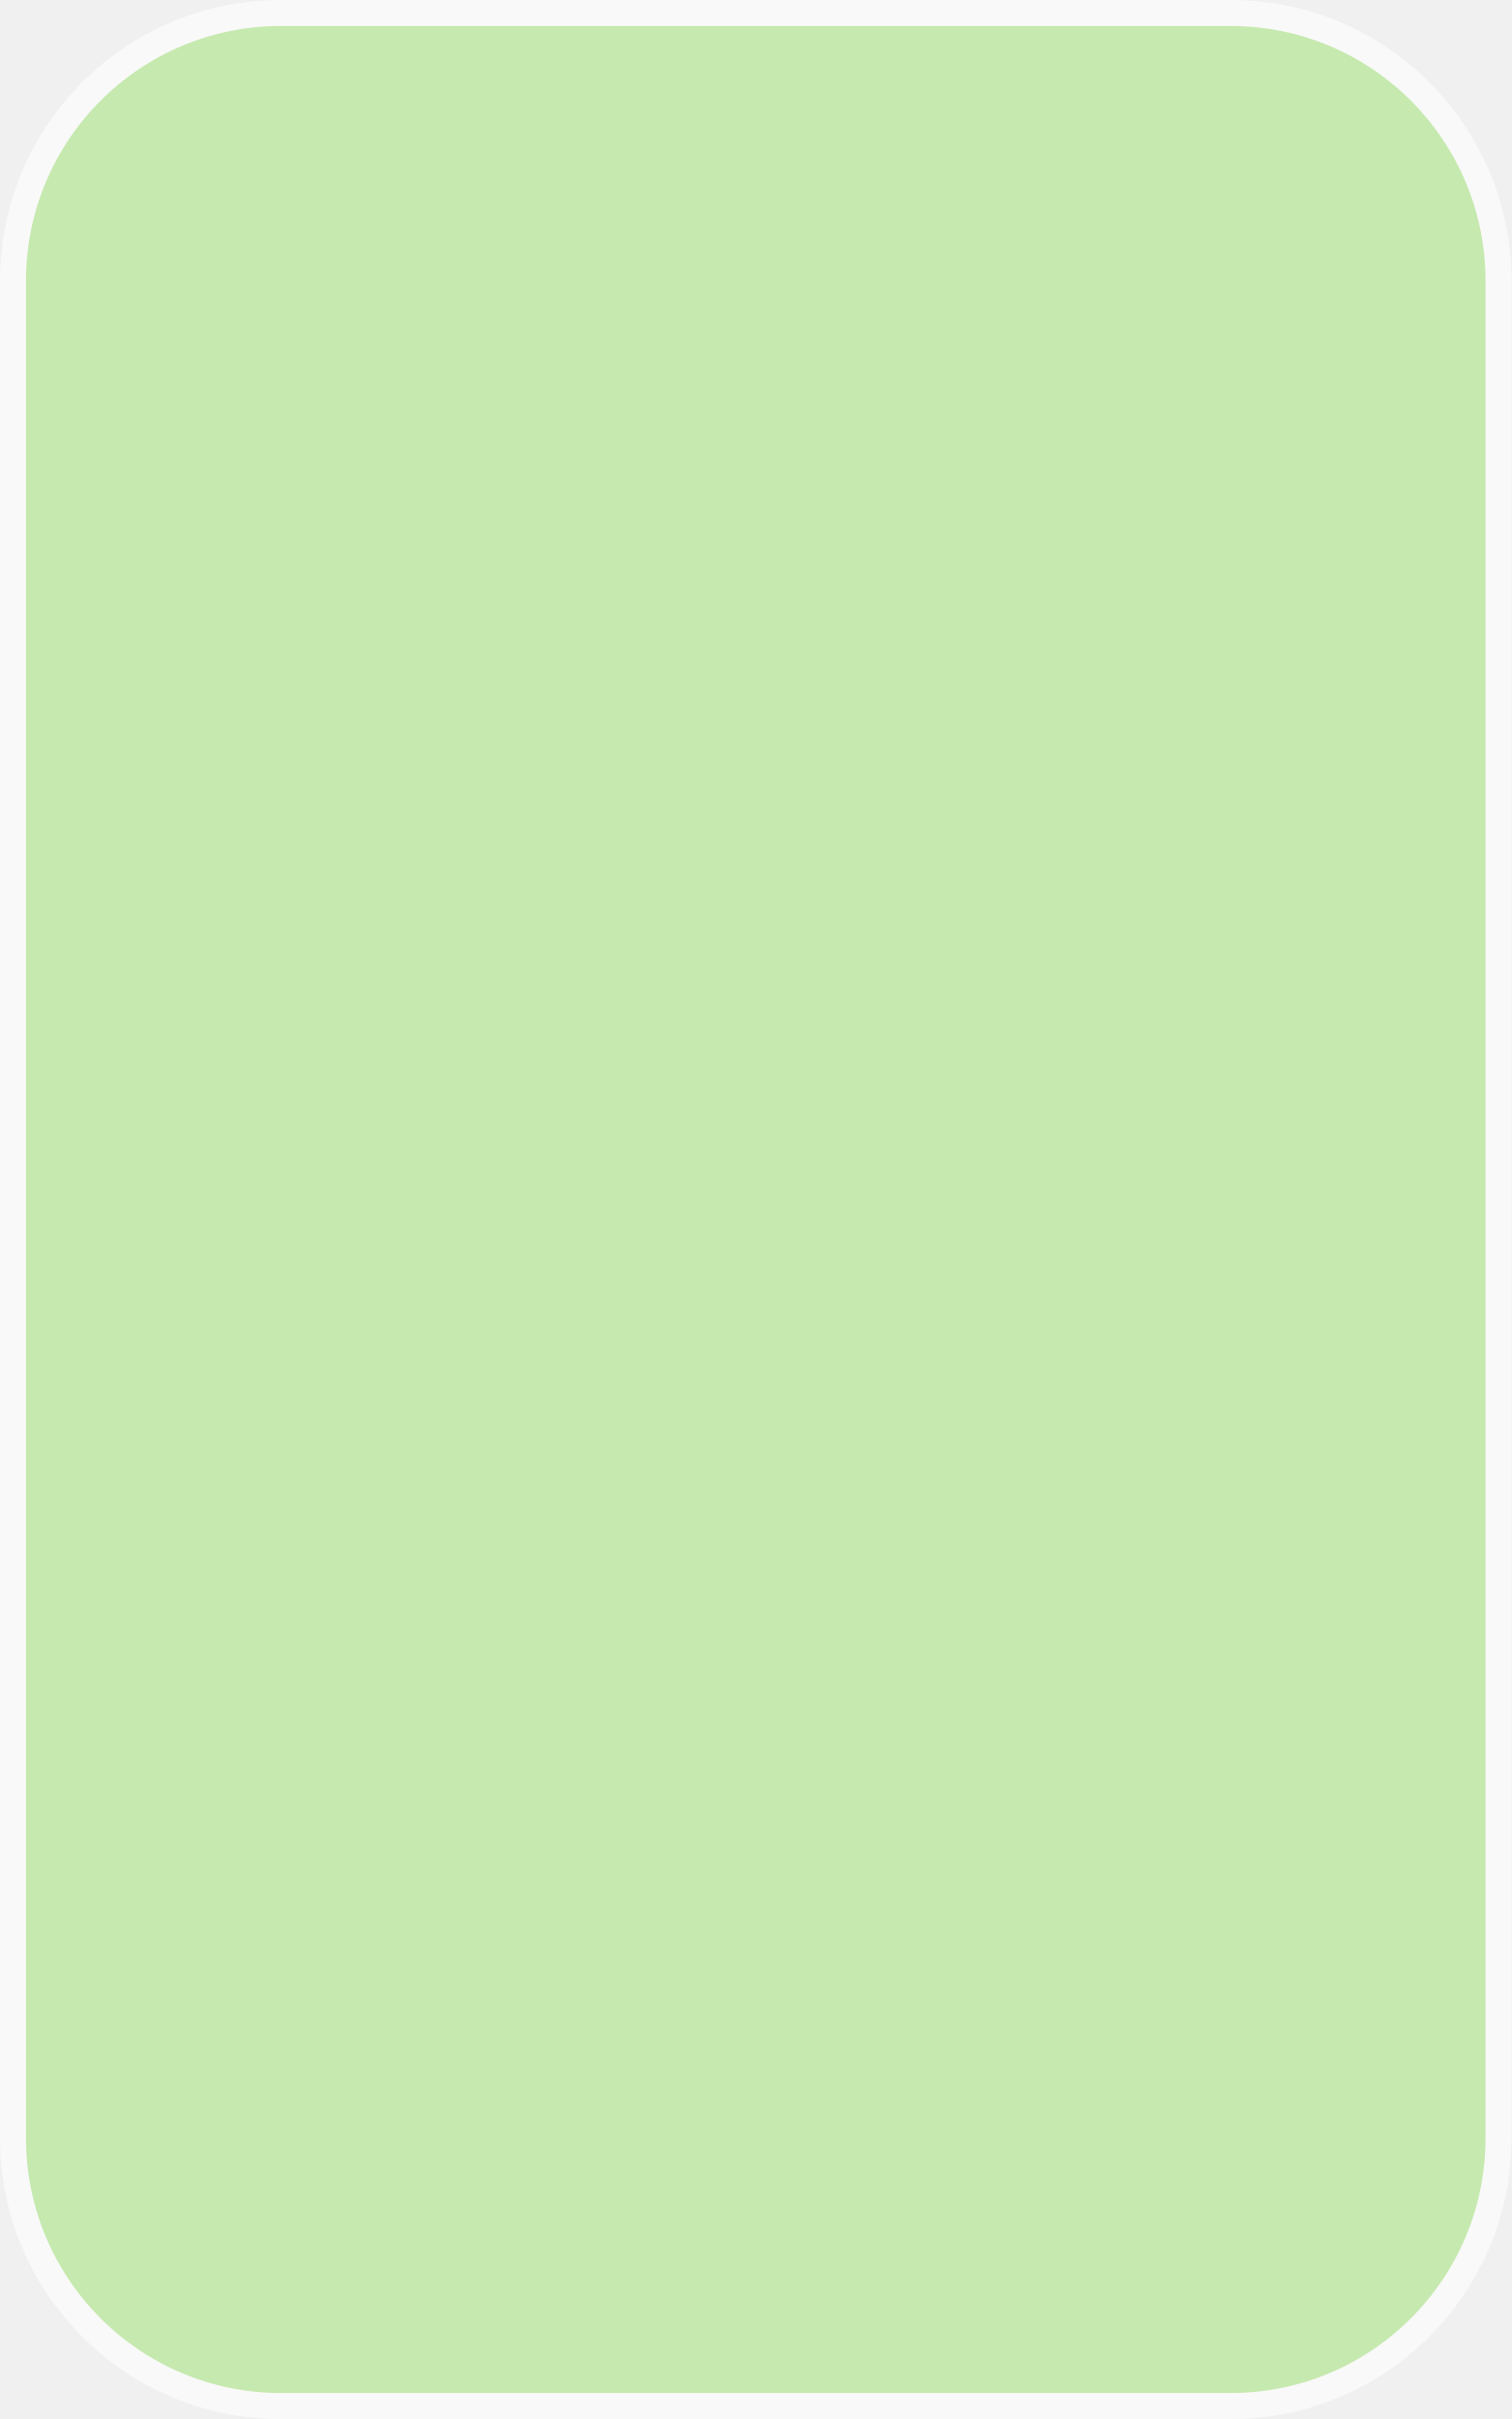
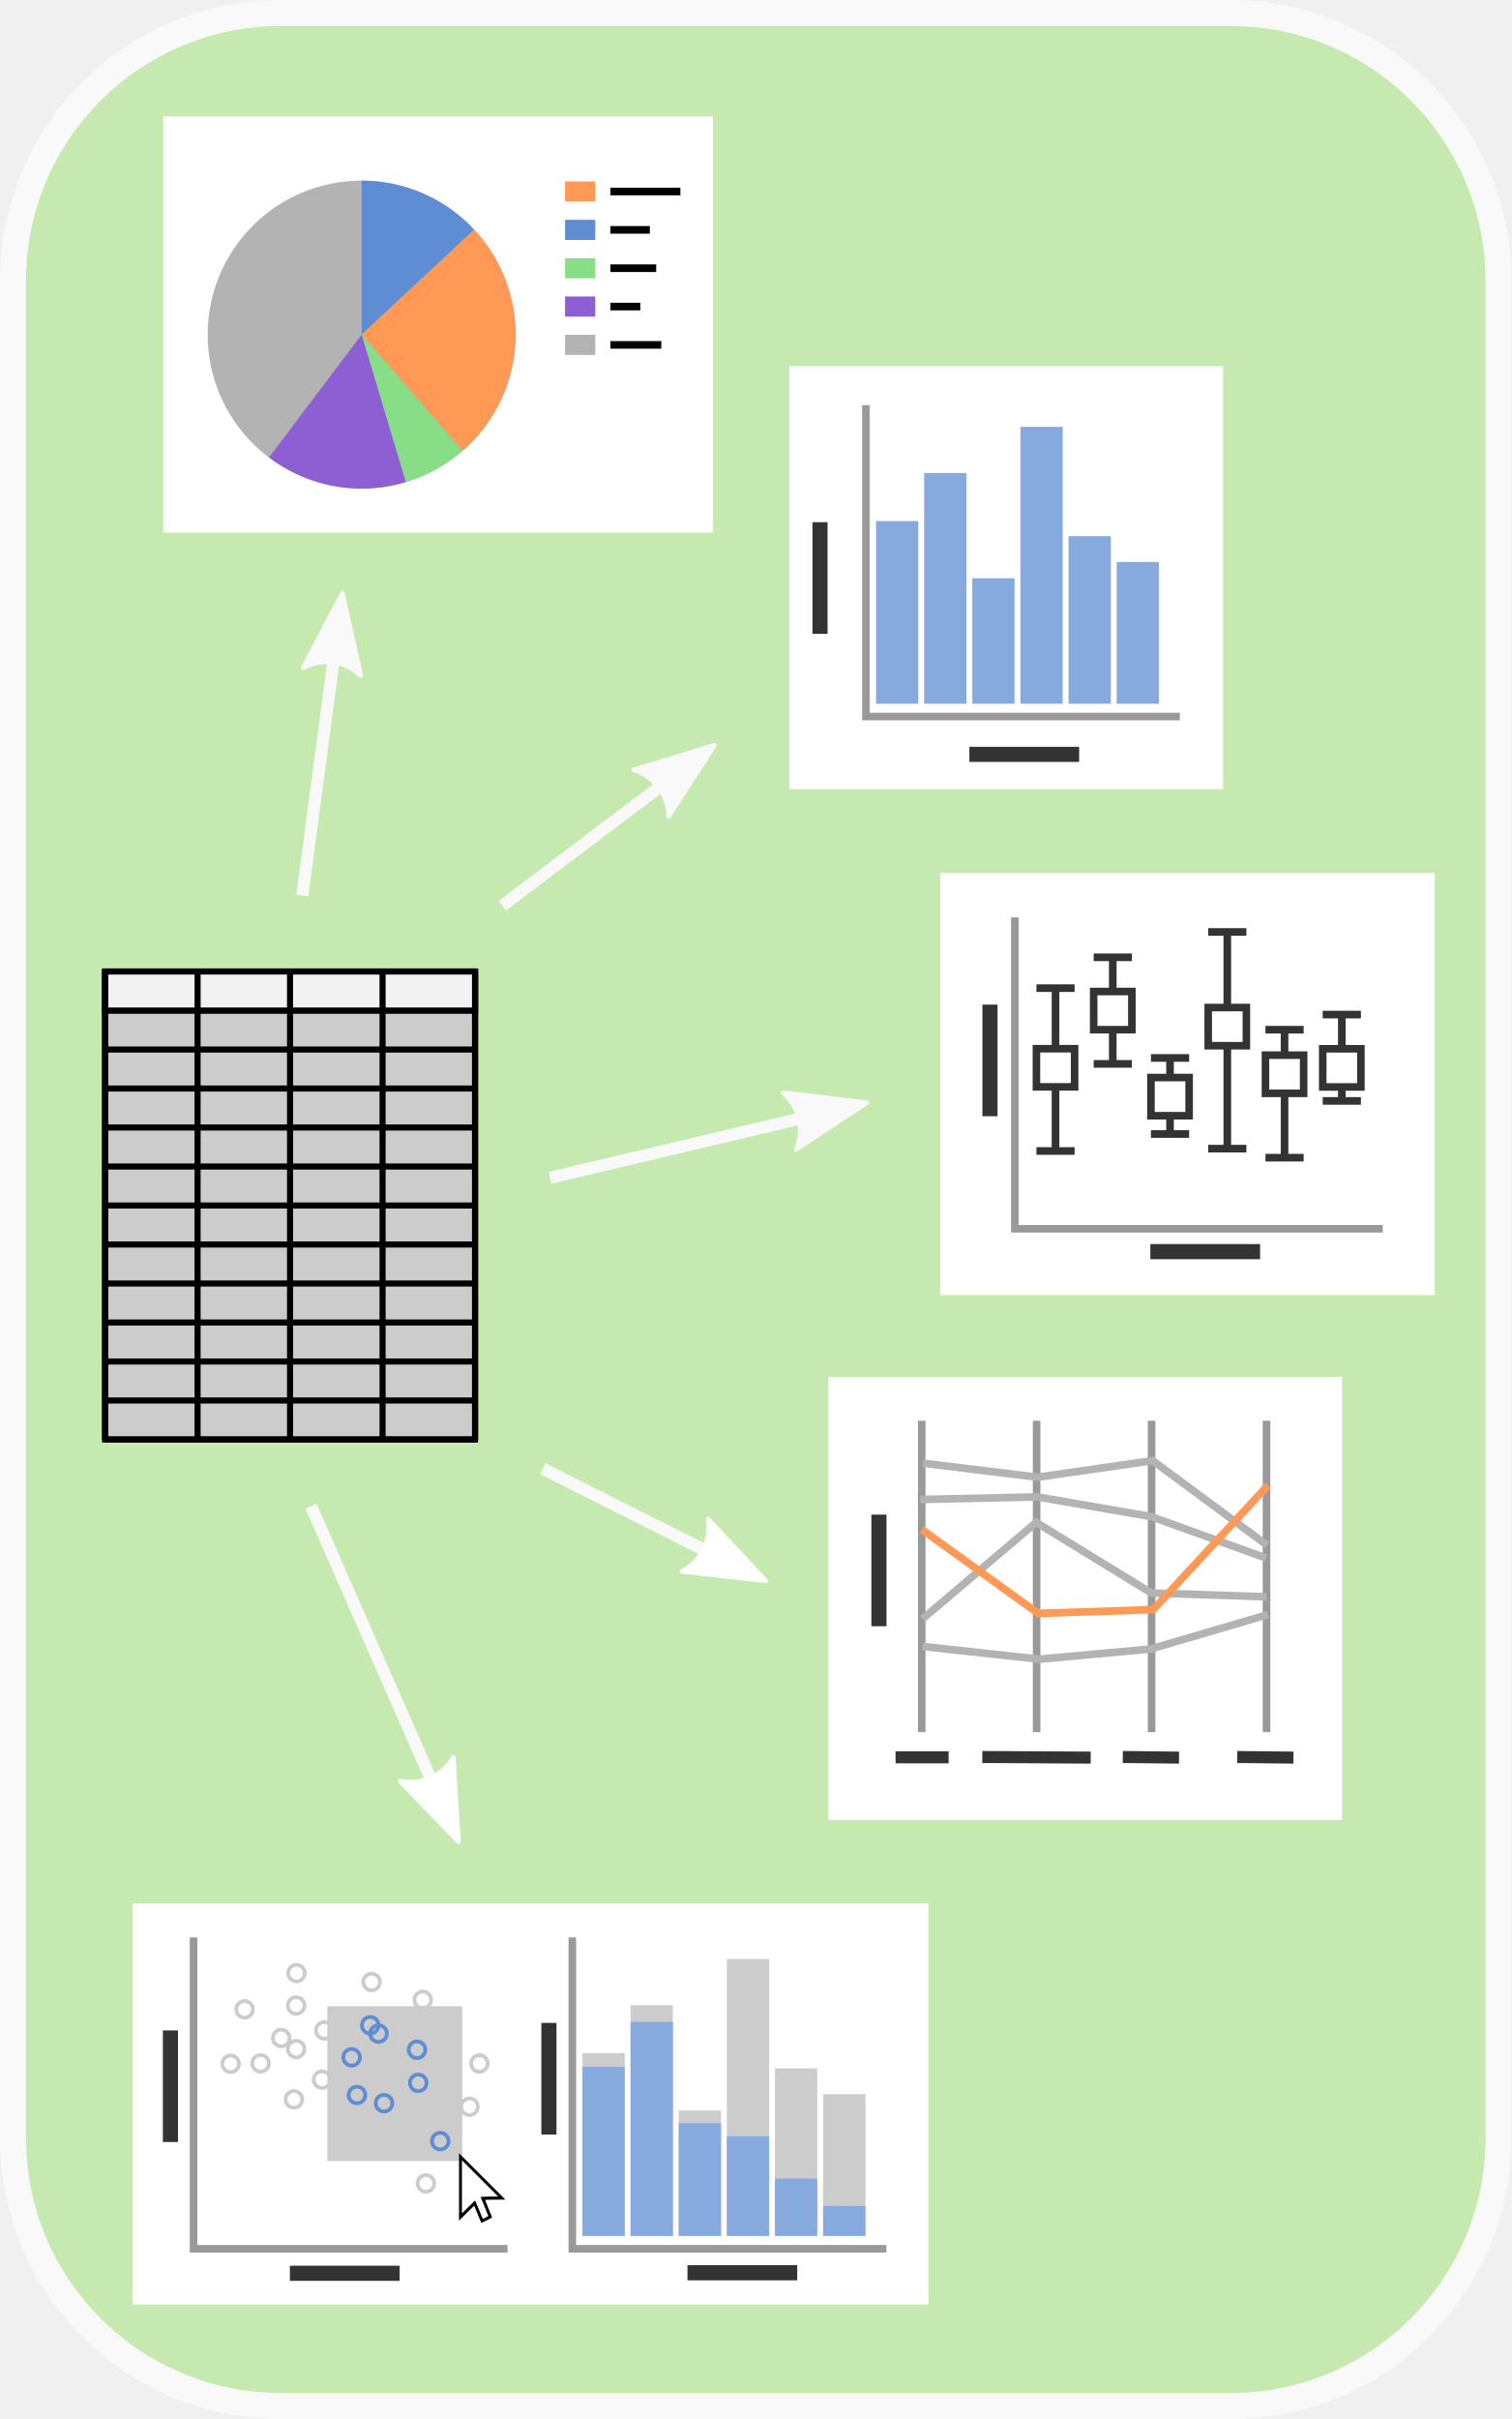
<svg xmlns="http://www.w3.org/2000/svg" width="375" height="600" viewBox="0 0 99.219 158.75" version="1.1" id="svg8">
-   <defs id="defs2" />
+   <defs id="defs2">
+     <marker orient="auto" refY="0.0" refX="0.0" id="marker3971" style="overflow:visible;">
+       <path id="path3969" style="fill-rule:evenodd;stroke-width:0.625;stroke-linejoin:round;stroke:#ffffff;stroke-opacity:1;fill:#ffffff;fill-opacity:1" d="M 8.719,4.034 L -2.207,0.016 L 8.719,-4.002 C 6.973,-1.63 6.983,1.616 8.719,4.034 z " transform="scale(0.6) rotate(180) translate(0,0)" />
+     </marker>
+     <marker style="overflow:visible;" id="marker3815" refX="0.0" refY="0.0" orient="auto">
+       <path transform="scale(0.6) rotate(180) translate(0,0)" d="M 8.719,4.034 L -2.207,0.016 L 8.719,-4.002 C 6.973,-1.63 6.983,1.616 8.719,4.034 z " style="fill-rule:evenodd;stroke-width:0.625;stroke-linejoin:round;stroke:#ffffff;stroke-opacity:1;fill:#ffffff;fill-opacity:1" id="path3813" />
+     </marker>
+     <marker orient="auto" refY="0.0" refX="0.0" id="marker3737" style="overflow:visible;">
+       <path id="path3735" style="fill-rule:evenodd;stroke-width:0.625;stroke-linejoin:round;stroke:#f9f9f9;stroke-opacity:1;fill:#f9f9f9;fill-opacity:1" d="M 8.719,4.034 L -2.207,0.016 L 8.719,-4.002 C 6.973,-1.63 6.983,1.616 8.719,4.034 z " transform="scale(0.6) rotate(180) translate(0,0)" />
+     </marker>
+     <marker style="overflow:visible;" id="marker3647" refX="0.0" refY="0.0" orient="auto">
+       <path transform="scale(0.6) rotate(180) translate(0,0)" d="M 8.719,4.034 L -2.207,0.016 L 8.719,-4.002 C 6.973,-1.63 6.983,1.616 8.719,4.034 z " style="fill-rule:evenodd;stroke-width:0.625;stroke-linejoin:round;stroke:#f9f9f9;stroke-opacity:1;fill:#f9f9f9;fill-opacity:1" id="path3645" />
+     </marker>
+     <marker orient="auto" refY="0.0" refX="0.0" id="Arrow2Mend" style="overflow:visible;">
+       <path id="path3082" style="fill-rule:evenodd;stroke-width:0.625;stroke-linejoin:round;stroke:#f9f9f9;stroke-opacity:1;fill:#f9f9f9;fill-opacity:1" d="M 8.719,4.034 L -2.207,0.016 L 8.719,-4.002 C 6.973,-1.63 6.983,1.616 8.719,4.034 z " transform="scale(0.6) rotate(180) translate(0,0)" />
+     </marker>
+   </defs>
  <g id="layer1" transform="translate(0,-138.25)">
    <rect style="opacity:1;fill:#c6e9af;fill-opacity:1;stroke:#f9f9f9;stroke-width:1.706;stroke-linejoin:miter;stroke-miterlimit:4;stroke-dasharray:none;stroke-dashoffset:0;stroke-opacity:1" id="rect821" width="97.513" height="157.044" x="0.853" y="139.103" ry="17.58" />
+     <g id="g964" transform="translate(-2.004521,-2.004521)">
+       <rect y="204.012" x="8.903" height="30.711" width="24.285" id="rect816" style="opacity:1;fill:#cccccc;fill-opacity:1;stroke:#000000;stroke-width:0.397;stroke-linejoin:miter;stroke-miterlimit:4;stroke-dasharray:none;stroke-dashoffset:0;stroke-opacity:1" />
+       <g transform="translate(42.58769,-0.7142136)" id="g883">
+         <path style="opacity:1;vector-effect:none;fill:none;fill-opacity:1;stroke:#000000;stroke-width:0.4;stroke-linecap:butt;stroke-linejoin:miter;stroke-miterlimit:4;stroke-dasharray:none;stroke-dashoffset:0;stroke-opacity:1" d="M -33.685,217.523 H -9.4" id="path820" />
+         <path style="opacity:1;vector-effect:none;fill:none;fill-opacity:1;stroke:#000000;stroke-width:0.4;stroke-linecap:butt;stroke-linejoin:miter;stroke-miterlimit:4;stroke-dasharray:none;stroke-dashoffset:0;stroke-opacity:1" d="M -33.685,204.727 H -9.4" id="path822" />
+         <path style="opacity:1;vector-effect:none;fill:none;fill-opacity:1;stroke:#000000;stroke-width:0.4;stroke-linecap:butt;stroke-linejoin:miter;stroke-miterlimit:4;stroke-dasharray:none;stroke-dashoffset:0;stroke-opacity:1" d="M -33.685,235.437 H -9.4" id="path824" />
+         <path id="path826" d="M -33.685,209.845 H -9.4" style="opacity:1;vector-effect:none;fill:none;fill-opacity:1;stroke:#000000;stroke-width:0.4;stroke-linecap:butt;stroke-linejoin:miter;stroke-miterlimit:4;stroke-dasharray:none;stroke-dashoffset:0;stroke-opacity:1" />
+         <path style="opacity:1;vector-effect:none;fill:none;fill-opacity:1;stroke:#000000;stroke-width:0.4;stroke-linecap:butt;stroke-linejoin:miter;stroke-miterlimit:4;stroke-dasharray:none;stroke-dashoffset:0;stroke-opacity:1" d="M -33.685,212.404 H -9.4" id="path828" />
+         <path id="path830" d="M -33.685,214.963 H -9.4" style="opacity:1;vector-effect:none;fill:none;fill-opacity:1;stroke:#000000;stroke-width:0.4;stroke-linecap:butt;stroke-linejoin:miter;stroke-miterlimit:4;stroke-dasharray:none;stroke-dashoffset:0;stroke-opacity:1" />
+         <path style="opacity:1;vector-effect:none;fill:none;fill-opacity:1;stroke:#000000;stroke-width:0.4;stroke-linecap:butt;stroke-linejoin:miter;stroke-miterlimit:4;stroke-dasharray:none;stroke-dashoffset:0;stroke-opacity:1" d="M -33.685,207.286 H -9.4" id="path832" />
+         <path id="path834" d="M -33.685,220.082 H -9.4" style="opacity:1;vector-effect:none;fill:none;fill-opacity:1;stroke:#000000;stroke-width:0.4;stroke-linecap:butt;stroke-linejoin:miter;stroke-miterlimit:4;stroke-dasharray:none;stroke-dashoffset:0;stroke-opacity:1" />
+         <path style="opacity:1;vector-effect:none;fill:none;fill-opacity:1;stroke:#000000;stroke-width:0.4;stroke-linecap:butt;stroke-linejoin:miter;stroke-miterlimit:4;stroke-dasharray:none;stroke-dashoffset:0;stroke-opacity:1" d="M -33.685,222.641 H -9.4" id="path836" />
+         <path id="path838" d="M -33.685,225.2 H -9.4" style="opacity:1;vector-effect:none;fill:none;fill-opacity:1;stroke:#000000;stroke-width:0.4;stroke-linecap:butt;stroke-linejoin:miter;stroke-miterlimit:4;stroke-dasharray:none;stroke-dashoffset:0;stroke-opacity:1" />
+         <path style="opacity:1;vector-effect:none;fill:none;fill-opacity:1;stroke:#000000;stroke-width:0.4;stroke-linecap:butt;stroke-linejoin:miter;stroke-miterlimit:4;stroke-dasharray:none;stroke-dashoffset:0;stroke-opacity:1" d="M -33.685,227.76 H -9.4" id="path840" />
+         <path id="path842" d="M -33.685,230.319 H -9.4" style="opacity:1;vector-effect:none;fill:none;fill-opacity:1;stroke:#000000;stroke-width:0.4;stroke-linecap:butt;stroke-linejoin:miter;stroke-miterlimit:4;stroke-dasharray:none;stroke-dashoffset:0;stroke-opacity:1" />
+         <path style="opacity:1;vector-effect:none;fill:none;fill-opacity:1;stroke:#000000;stroke-width:0.4;stroke-linecap:butt;stroke-linejoin:miter;stroke-miterlimit:4;stroke-dasharray:none;stroke-dashoffset:0;stroke-opacity:1" d="M -33.685,232.878 H -9.4" id="path844" />
+       </g>
+       <rect y="204.012" x="8.903" height="2.559" width="24.285" id="rect919" style="opacity:1;fill:#f2f2f2;fill-opacity:1;stroke:#000000;stroke-width:0.397;stroke-linejoin:miter;stroke-miterlimit:4;stroke-dasharray:none;stroke-dashoffset:0;stroke-opacity:1" />
+       <g transform="translate(72.11708,-1.753624)" id="g890">
+         <path style="opacity:1;vector-effect:none;fill:none;fill-opacity:1;stroke:#000000;stroke-width:0.4;stroke-linecap:butt;stroke-linejoin:miter;stroke-miterlimit:4;stroke-dasharray:none;stroke-dashoffset:0;stroke-opacity:1" d="m -51.072,205.766 v 30.711" id="path818" />
+         <path id="path846" d="m -57.143,205.766 v 30.711" style="opacity:1;vector-effect:none;fill:none;fill-opacity:1;stroke:#000000;stroke-width:0.4;stroke-linecap:butt;stroke-linejoin:miter;stroke-miterlimit:4;stroke-dasharray:none;stroke-dashoffset:0;stroke-opacity:1" />
+         <path style="opacity:1;vector-effect:none;fill:none;fill-opacity:1;stroke:#000000;stroke-width:0.4;stroke-linecap:butt;stroke-linejoin:miter;stroke-miterlimit:4;stroke-dasharray:none;stroke-dashoffset:0;stroke-opacity:1" d="m -45,205.766 v 30.711" id="path848" />
+         <path style="opacity:1;vector-effect:none;fill:none;fill-opacity:1;stroke:#000000;stroke-width:0.4;stroke-linecap:butt;stroke-linejoin:miter;stroke-miterlimit:4;stroke-dasharray:none;stroke-dashoffset:0;stroke-opacity:1" d="m -38.929,205.766 2e-6,30.711" id="path850" />
+         <path style="opacity:1;vector-effect:none;fill:none;fill-opacity:1;stroke:#000000;stroke-width:0.4;stroke-linecap:butt;stroke-linejoin:miter;stroke-miterlimit:4;stroke-dasharray:none;stroke-dashoffset:0;stroke-opacity:1" d="m -63.214,205.766 v 30.711" id="path852" />
+       </g>
+     </g>
+     <g id="g1780" transform="matrix(1.25,0,0,1.25,-114.4921,-135.7352)">
+       <rect ry="0" y="238.41" x="133.05" height="22.206" width="22.773" id="rect1062" style="opacity:1;fill:#ffffff;fill-opacity:1;stroke:none;stroke-width:0.952;stroke-linejoin:miter;stroke-miterlimit:4;stroke-dasharray:none;stroke-dashoffset:0;stroke-opacity:1" />
+       <path id="path1064" d="m 137.065,240.461 v 16.347 h 16.489" style="opacity:1;fill:none;fill-opacity:1;stroke:#999999;stroke-width:0.397;stroke-linejoin:miter;stroke-miterlimit:4;stroke-dasharray:none;stroke-dashoffset:0;stroke-opacity:1" />
+       <path id="path1066" d="m 134.656,246.603 v 5.859" style="opacity:1;fill:#ffffff;fill-opacity:1;stroke:#333333;stroke-width:0.794;stroke-linejoin:miter;stroke-miterlimit:4;stroke-dasharray:none;stroke-dashoffset:0;stroke-opacity:1" />
+       <path id="path1068" d="m 142.499,258.793 h 5.764" style="opacity:1;fill:#ffffff;fill-opacity:1;stroke:#333333;stroke-width:0.794;stroke-linejoin:miter;stroke-miterlimit:4;stroke-dasharray:none;stroke-dashoffset:0;stroke-opacity:1" />
+       <rect transform="rotate(-90)" y="137.597" x="-256.135" height="2.221" width="9.591" id="rect1070" style="opacity:1;fill:#87aade;fill-opacity:1;stroke:none;stroke-width:0.327;stroke-linejoin:miter;stroke-miterlimit:4;stroke-dasharray:none;stroke-dashoffset:0;stroke-opacity:1" />
+       <rect transform="rotate(-90)" style="opacity:1;fill:#87aade;fill-opacity:1;stroke:none;stroke-width:0.367;stroke-linejoin:miter;stroke-miterlimit:4;stroke-dasharray:none;stroke-dashoffset:0;stroke-opacity:1" id="rect1072" width="12.113" height="2.221" x="-256.135" y="140.124" />
+       <rect transform="rotate(-90)" y="142.652" x="-256.135" height="2.221" width="6.586" id="rect1074" style="opacity:1;fill:#87aade;fill-opacity:1;stroke:none;stroke-width:0.271;stroke-linejoin:miter;stroke-miterlimit:4;stroke-dasharray:none;stroke-dashoffset:0;stroke-opacity:1" />
+       <rect transform="rotate(-90)" style="opacity:1;fill:#87aade;fill-opacity:1;stroke:none;stroke-width:0.402;stroke-linejoin:miter;stroke-miterlimit:4;stroke-dasharray:none;stroke-dashoffset:0;stroke-opacity:1" id="rect1076" width="14.539" height="2.221" x="-256.135" y="145.18" />
+       <rect transform="rotate(-90)" y="150.235" x="-256.135" height="2.221" width="7.443" id="rect1078" style="opacity:1;fill:#87aade;fill-opacity:1;stroke:none;stroke-width:0.288;stroke-linejoin:miter;stroke-miterlimit:4;stroke-dasharray:none;stroke-dashoffset:0;stroke-opacity:1" />
+       <rect transform="rotate(-90)" style="opacity:1;fill:#87aade;fill-opacity:1;stroke:none;stroke-width:0.313;stroke-linejoin:miter;stroke-miterlimit:4;stroke-dasharray:none;stroke-dashoffset:0;stroke-opacity:1" id="rect1082" width="8.797" height="2.221" x="-256.135" y="147.708" />
+     </g>
+     <g id="g3051" transform="matrix(1.25,0,0,1.25,-8.751195,-38.2344)">
+       <rect style="opacity:1;fill:#ffffff;fill-opacity:1;stroke:none;stroke-width:0.432;stroke-linejoin:miter;stroke-miterlimit:4;stroke-dasharray:none;stroke-dashoffset:0;stroke-opacity:1" id="rect1788" width="28.865" height="21.843" x="15.571" y="147.308" />
+       <circle r="8.085" cy="158.755" cx="25.992" id="path1815" style="opacity:1;fill:#b3b3b3;fill-opacity:1;stroke:none;stroke-width:0.429;stroke-linejoin:miter;stroke-miterlimit:4;stroke-dasharray:none;stroke-dashoffset:0;stroke-opacity:1" />
+       <path id="circle1819" transform="matrix(0.2645833,0,0,0.2645833,0,138.25)" d="M 98.238,46.941 V 77.498 L 120.578,56.688 A 30.557,30.557 0 0 0 98.238,46.941 Z" style="opacity:1;fill:#5f8dd3;fill-opacity:1;stroke:none;stroke-width:1.621;stroke-linejoin:miter;stroke-miterlimit:4;stroke-dasharray:none;stroke-dashoffset:0;stroke-opacity:1" />
+       <path id="path1828" transform="matrix(0.2645833,0,0,0.2645833,0,138.25)" d="M 120.578,56.688 98.238,77.498 118.217,100.57 a 30.557,30.557 0 0 0 10.578,-23.072 30.557,30.557 0 0 0 -8.215,-20.809 z" style="opacity:1;vector-effect:none;fill:#ff9955;fill-opacity:1;stroke:none;stroke-width:1.512;stroke-linecap:butt;stroke-linejoin:miter;stroke-miterlimit:4;stroke-dasharray:none;stroke-dashoffset:0;stroke-opacity:1" />
+       <path id="path1833" transform="matrix(0.2645833,0,0,0.2645833,0,138.25)" d="M 98.238,77.498 107,106.746 a 30.557,30.557 0 0 0 11.217,-6.176 z" style="opacity:1;vector-effect:none;fill:#87de87;fill-opacity:1;stroke:none;stroke-width:1.512;stroke-linecap:butt;stroke-linejoin:miter;stroke-miterlimit:4;stroke-dasharray:none;stroke-dashoffset:0;stroke-opacity:1" />
+       <path id="path1841" transform="matrix(0.2645833,0,0,0.2645833,0,138.25)" d="M 98.238,77.498 79.859,101.863 A 30.557,30.557 0 0 0 98.238,108.057 30.557,30.557 0 0 0 107,106.746 Z" style="opacity:1;vector-effect:none;fill:#8d5fd3;fill-opacity:1;stroke:none;stroke-width:1.512;stroke-linecap:butt;stroke-linejoin:miter;stroke-miterlimit:4;stroke-dasharray:none;stroke-dashoffset:0;stroke-opacity:1" />
+       <g transform="translate(-0.2338608,-0.5679477)" id="g1871">
+         <rect style="opacity:1;fill:#ff9955;fill-opacity:1;stroke:none;stroke-width:0.37;stroke-linejoin:miter;stroke-miterlimit:4;stroke-dasharray:none;stroke-dashoffset:0;stroke-opacity:1" id="rect1817" width="1.587" height="1.058" x="36.908" y="151.282" />
+         <rect style="opacity:1;fill:#5f8dd3;fill-opacity:1;stroke:none;stroke-width:0.46;stroke-linejoin:miter;stroke-miterlimit:4;stroke-dasharray:none;stroke-dashoffset:0;stroke-opacity:1" id="rect1824" width="1.587" height="1.058" x="36.908" y="153.295" />
+         <rect style="opacity:1;fill:#87de87;fill-opacity:1;stroke:none;stroke-width:0.324;stroke-linejoin:miter;stroke-miterlimit:4;stroke-dasharray:none;stroke-dashoffset:0;stroke-opacity:1" id="rect1839" width="1.587" height="1.058" x="36.908" y="155.308" />
+         <rect style="opacity:1;fill:#8d5fd3;fill-opacity:1;stroke:none;stroke-width:0.324;stroke-linejoin:miter;stroke-miterlimit:4;stroke-dasharray:none;stroke-dashoffset:0;stroke-opacity:1" id="rect1847" width="1.587" height="1.058" x="36.908" y="157.321" />
+         <rect style="opacity:1;fill:#b3b3b3;fill-opacity:1;stroke:none;stroke-width:0.295;stroke-linejoin:miter;stroke-miterlimit:4;stroke-dasharray:none;stroke-dashoffset:0;stroke-opacity:1" id="rect1849" width="1.587" height="1.058" x="36.908" y="159.334" />
+         <path style="opacity:1;vector-effect:none;fill:none;fill-opacity:1;stroke:#000000;stroke-width:0.4;stroke-linecap:butt;stroke-linejoin:miter;stroke-miterlimit:4;stroke-dasharray:none;stroke-dashoffset:0;stroke-opacity:1" d="m 39.289,151.811 h 3.675" id="path1851" />
+         <path style="opacity:1;vector-effect:none;fill:none;fill-opacity:1;stroke:#000000;stroke-width:0.4;stroke-linecap:butt;stroke-linejoin:miter;stroke-miterlimit:4;stroke-dasharray:none;stroke-dashoffset:0;stroke-opacity:1" d="m 39.289,153.824 h 2.071" id="path1853" />
+         <path style="opacity:1;vector-effect:none;fill:none;fill-opacity:1;stroke:#000000;stroke-width:0.4;stroke-linecap:butt;stroke-linejoin:miter;stroke-miterlimit:4;stroke-dasharray:none;stroke-dashoffset:0;stroke-opacity:1" d="m 39.289,155.837 h 2.405" id="path1855" />
+         <path style="opacity:1;vector-effect:none;fill:none;fill-opacity:1;stroke:#000000;stroke-width:0.4;stroke-linecap:butt;stroke-linejoin:miter;stroke-miterlimit:4;stroke-dasharray:none;stroke-dashoffset:0;stroke-opacity:1" d="m 39.289,157.85 h 1.57" id="path1857" />
+         <path style="opacity:1;vector-effect:none;fill:none;fill-opacity:1;stroke:#000000;stroke-width:0.4;stroke-linecap:butt;stroke-linejoin:miter;stroke-miterlimit:4;stroke-dasharray:none;stroke-dashoffset:0;stroke-opacity:1" d="m 39.289,159.863 h 2.673" id="path1859" />
+       </g>
+     </g>
+     <g id="g2047" transform="matrix(1.25,0,0,1.25,-22.91395,-62.74824)">
+       <rect style="opacity:1;fill:#ffffff;fill-opacity:1;stroke:none;stroke-width:0.413;stroke-linejoin:miter;stroke-miterlimit:4;stroke-dasharray:none;stroke-dashoffset:0;stroke-opacity:1" id="rect1784" width="25.974" height="22.156" x="67.702" y="206.634" />
+       <g transform="translate(0.8293595,-0.5162777)" id="g2010">
+         <path style="opacity:1;fill:none;fill-opacity:1;stroke:#999999;stroke-width:0.397;stroke-linejoin:miter;stroke-miterlimit:4;stroke-dasharray:none;stroke-dashoffset:0;stroke-opacity:1" d="m 70.794,209.48 v 16.347 h 19.324" id="path1805" />
+         <g id="g1885" transform="translate(0.06681887,3.001805)">
+           <path id="path1875" d="m 71.862,210.192 h 2.005" style="opacity:1;vector-effect:none;fill:none;fill-opacity:1;stroke:#333333;stroke-width:0.4;stroke-linecap:butt;stroke-linejoin:miter;stroke-miterlimit:4;stroke-dasharray:none;stroke-dashoffset:0;stroke-opacity:1" />
+           <path style="opacity:1;vector-effect:none;fill:none;fill-opacity:1;stroke:#333333;stroke-width:0.4;stroke-linecap:butt;stroke-linejoin:miter;stroke-miterlimit:4;stroke-dasharray:none;stroke-dashoffset:0;stroke-opacity:1" d="m 71.862,218.741 h 2.005" id="path1877" />
+           <path id="path1879" d="m 72.864,210.192 v 8.549" style="opacity:1;vector-effect:none;fill:none;fill-opacity:1;stroke:#333333;stroke-width:0.4;stroke-linecap:butt;stroke-linejoin:miter;stroke-miterlimit:4;stroke-dasharray:none;stroke-dashoffset:0;stroke-opacity:1" />
+           <rect y="213.37" x="71.862" height="2.005" width="2.005" id="rect1873" style="opacity:1;fill:#ffffff;fill-opacity:1;stroke:#333333;stroke-width:0.397;stroke-linejoin:miter;stroke-miterlimit:4;stroke-dasharray:none;stroke-dashoffset:0;stroke-opacity:1" />
+         </g>
+         <g transform="translate(3.073596)" id="g1895">
+           <path style="opacity:1;vector-effect:none;fill:none;fill-opacity:1;stroke:#333333;stroke-width:0.4;stroke-linecap:butt;stroke-linejoin:miter;stroke-miterlimit:4;stroke-dasharray:none;stroke-dashoffset:0;stroke-opacity:1" d="m 71.862,211.574 h 2.005" id="path1887" />
+           <path id="path1889" d="m 71.862,217.17 h 2.005" style="opacity:1;vector-effect:none;fill:none;fill-opacity:1;stroke:#333333;stroke-width:0.4;stroke-linecap:butt;stroke-linejoin:miter;stroke-miterlimit:4;stroke-dasharray:none;stroke-dashoffset:0;stroke-opacity:1" />
+           <path style="opacity:1;vector-effect:none;fill:none;fill-opacity:1;stroke:#333333;stroke-width:0.4;stroke-linecap:butt;stroke-linejoin:miter;stroke-miterlimit:4;stroke-dasharray:none;stroke-dashoffset:0;stroke-opacity:1" d="m 72.864,211.574 v 5.596" id="path1891" />
+           <rect style="opacity:1;fill:#ffffff;fill-opacity:1;stroke:#333333;stroke-width:0.397;stroke-linejoin:miter;stroke-miterlimit:4;stroke-dasharray:none;stroke-dashoffset:0;stroke-opacity:1" id="rect1893" width="2.005" height="2.005" x="71.862" y="213.37" />
+         </g>
+         <g id="g1905" transform="translate(6.080373,4.516691)">
+           <path id="path1897" d="m 71.862,212.342 h 2.005" style="opacity:1;vector-effect:none;fill:none;fill-opacity:1;stroke:#333333;stroke-width:0.4;stroke-linecap:butt;stroke-linejoin:miter;stroke-miterlimit:4;stroke-dasharray:none;stroke-dashoffset:0;stroke-opacity:1" />
+           <path style="opacity:1;vector-effect:none;fill:none;fill-opacity:1;stroke:#333333;stroke-width:0.4;stroke-linecap:butt;stroke-linejoin:miter;stroke-miterlimit:4;stroke-dasharray:none;stroke-dashoffset:0;stroke-opacity:1" d="m 71.862,216.335 h 2.005" id="path1899" />
+           <path id="path1901" d="m 72.864,212.342 v 3.992" style="opacity:1;vector-effect:none;fill:none;fill-opacity:1;stroke:#333333;stroke-width:0.4;stroke-linecap:butt;stroke-linejoin:miter;stroke-miterlimit:4;stroke-dasharray:none;stroke-dashoffset:0;stroke-opacity:1" />
+           <rect y="213.37" x="71.862" height="2.005" width="2.005" id="rect1903" style="opacity:1;fill:#ffffff;fill-opacity:1;stroke:#333333;stroke-width:0.397;stroke-linejoin:miter;stroke-miterlimit:4;stroke-dasharray:none;stroke-dashoffset:0;stroke-opacity:1" />
+         </g>
+         <g id="g1945">
+           <path style="opacity:1;vector-effect:none;fill:none;fill-opacity:1;stroke:#333333;stroke-width:0.4;stroke-linecap:butt;stroke-linejoin:miter;stroke-miterlimit:4;stroke-dasharray:none;stroke-dashoffset:0;stroke-opacity:1" d="m 80.949,210.244 h 2.005" id="path1907" />
+           <path id="path1909" d="m 80.949,221.62 h 2.005" style="opacity:1;vector-effect:none;fill:none;fill-opacity:1;stroke:#333333;stroke-width:0.4;stroke-linecap:butt;stroke-linejoin:miter;stroke-miterlimit:4;stroke-dasharray:none;stroke-dashoffset:0;stroke-opacity:1" />
+           <path style="opacity:1;vector-effect:none;fill:none;fill-opacity:1;stroke:#333333;stroke-width:0.4;stroke-linecap:butt;stroke-linejoin:miter;stroke-miterlimit:4;stroke-dasharray:none;stroke-dashoffset:0;stroke-opacity:1" d="m 81.952,210.244 v 11.376" id="path1911" />
+           <rect style="opacity:1;fill:#ffffff;fill-opacity:1;stroke:#333333;stroke-width:0.397;stroke-linejoin:miter;stroke-miterlimit:4;stroke-dasharray:none;stroke-dashoffset:0;stroke-opacity:1" id="rect1913" width="2.005" height="2.005" x="80.949" y="214.211" />
+         </g>
+         <g id="g1925" transform="translate(12.09393,3.340869)">
+           <path id="path1917" d="m 71.862,212.035 h 2.005" style="opacity:1;vector-effect:none;fill:none;fill-opacity:1;stroke:#333333;stroke-width:0.4;stroke-linecap:butt;stroke-linejoin:miter;stroke-miterlimit:4;stroke-dasharray:none;stroke-dashoffset:0;stroke-opacity:1" />
+           <path style="opacity:1;vector-effect:none;fill:none;fill-opacity:1;stroke:#333333;stroke-width:0.4;stroke-linecap:butt;stroke-linejoin:miter;stroke-miterlimit:4;stroke-dasharray:none;stroke-dashoffset:0;stroke-opacity:1" d="m 71.862,218.753 h 2.005" id="path1919" />
+           <path id="path1921" d="m 72.864,212.035 v 6.718" style="opacity:1;vector-effect:none;fill:none;fill-opacity:1;stroke:#333333;stroke-width:0.4;stroke-linecap:butt;stroke-linejoin:miter;stroke-miterlimit:4;stroke-dasharray:none;stroke-dashoffset:0;stroke-opacity:1" />
+           <rect y="213.37" x="71.862" height="2.005" width="2.005" id="rect1923" style="opacity:1;fill:#ffffff;fill-opacity:1;stroke:#333333;stroke-width:0.397;stroke-linejoin:miter;stroke-miterlimit:4;stroke-dasharray:none;stroke-dashoffset:0;stroke-opacity:1" />
+         </g>
+         <g transform="translate(15.1007,3.006782)" id="g1935">
+           <path style="opacity:1;vector-effect:none;fill:none;fill-opacity:1;stroke:#333333;stroke-width:0.4;stroke-linecap:butt;stroke-linejoin:miter;stroke-miterlimit:4;stroke-dasharray:none;stroke-dashoffset:0;stroke-opacity:1" d="m 71.862,211.574 h 2.005" id="path1927" />
+           <path id="path1929" d="m 71.862,216.107 h 2.005" style="opacity:1;vector-effect:none;fill:none;fill-opacity:1;stroke:#333333;stroke-width:0.4;stroke-linecap:butt;stroke-linejoin:miter;stroke-miterlimit:4;stroke-dasharray:none;stroke-dashoffset:0;stroke-opacity:1" />
+           <path style="opacity:1;vector-effect:none;fill:none;fill-opacity:1;stroke:#333333;stroke-width:0.4;stroke-linecap:butt;stroke-linejoin:miter;stroke-miterlimit:4;stroke-dasharray:none;stroke-dashoffset:0;stroke-opacity:1" d="m 72.864,211.574 v 4.533" id="path1931" />
+           <rect style="opacity:1;fill:#ffffff;fill-opacity:1;stroke:#333333;stroke-width:0.397;stroke-linejoin:miter;stroke-miterlimit:4;stroke-dasharray:none;stroke-dashoffset:0;stroke-opacity:1" id="rect1933" width="2.005" height="2.005" x="71.862" y="213.37" />
+         </g>
+         <path id="path1066-0" d="m 69.489,214.058 v 5.859" style="opacity:1;fill:#ffffff;fill-opacity:1;stroke:#333333;stroke-width:0.794;stroke-linejoin:miter;stroke-miterlimit:4;stroke-dasharray:none;stroke-dashoffset:0;stroke-opacity:1" />
+         <path id="path1068-0" d="m 77.91,227.027 h 5.764" style="opacity:1;fill:#ffffff;fill-opacity:1;stroke:#333333;stroke-width:0.794;stroke-linejoin:miter;stroke-miterlimit:4;stroke-dasharray:none;stroke-dashoffset:0;stroke-opacity:1" />
+       </g>
+     </g>
+     <g id="g2131" transform="matrix(1.25,0,0,1.25,-15.46213,17.49779)">
+       <rect y="168.885" x="55.872" height="23.275" width="26.975" id="rect1786" style="opacity:1;fill:#ffffff;fill-opacity:1;stroke:none;stroke-width:0.431;stroke-linejoin:miter;stroke-miterlimit:4;stroke-dasharray:none;stroke-dashoffset:0;stroke-opacity:1" />
+       <g transform="translate(0.6013564,-2.004521)" id="g2113">
+         <path id="path1807" d="M 60.171,173.198 V 189.545" style="opacity:1;fill:none;fill-opacity:1;stroke:#999999;stroke-width:0.397;stroke-linejoin:miter;stroke-miterlimit:4;stroke-dasharray:none;stroke-dashoffset:0;stroke-opacity:1" />
+         <path style="opacity:1;fill:none;fill-opacity:1;stroke:#999999;stroke-width:0.397;stroke-linejoin:miter;stroke-miterlimit:4;stroke-dasharray:none;stroke-dashoffset:0;stroke-opacity:1" d="M 66.206,173.198 V 189.545" id="path1809" />
+         <path id="path1811" d="M 72.242,173.198 V 189.545" style="opacity:1;fill:none;fill-opacity:1;stroke:#999999;stroke-width:0.397;stroke-linejoin:miter;stroke-miterlimit:4;stroke-dasharray:none;stroke-dashoffset:0;stroke-opacity:1" />
+         <path style="opacity:1;fill:none;fill-opacity:1;stroke:#999999;stroke-width:0.397;stroke-linejoin:miter;stroke-miterlimit:4;stroke-dasharray:none;stroke-dashoffset:0;stroke-opacity:1" d="M 78.278,173.198 V 189.545" id="path1813" />
+         <path style="opacity:1;vector-effect:none;fill:none;fill-opacity:1;stroke:#b3b3b3;stroke-width:0.4;stroke-linecap:butt;stroke-linejoin:miter;stroke-miterlimit:4;stroke-dasharray:none;stroke-dashoffset:0;stroke-opacity:1" d="m 60.236,175.426 6.014,0.735 6.047,-0.869 6.014,4.443" id="path2049" />
+         <path style="opacity:1;vector-effect:none;fill:none;fill-opacity:1;stroke:#b3b3b3;stroke-width:0.4;stroke-linecap:butt;stroke-linejoin:miter;stroke-miterlimit:4;stroke-dasharray:none;stroke-dashoffset:0;stroke-opacity:1" d="m 60.102,177.33 6.147,-0.134 5.98,1.036 6.014,2.172" id="path2051" />
+         <path style="opacity:1;vector-effect:none;fill:none;fill-opacity:1;stroke:#b3b3b3;stroke-width:0.4;stroke-linecap:butt;stroke-linejoin:miter;stroke-miterlimit:4;stroke-dasharray:none;stroke-dashoffset:0;stroke-opacity:1" d="m 60.202,183.611 5.98,-5.078 6.047,3.708 6.047,0.2" id="path2053" />
+         <path style="opacity:1;vector-effect:none;fill:none;fill-opacity:1;stroke:#b3b3b3;stroke-width:0.4;stroke-linecap:butt;stroke-linejoin:miter;stroke-miterlimit:4;stroke-dasharray:none;stroke-dashoffset:0;stroke-opacity:1" d="m 60.202,185.047 6.147,0.668 5.847,-0.535 6.147,-1.804" id="path2055" />
+         <path style="opacity:1;vector-effect:none;fill:none;fill-opacity:1;stroke:#ff9955;stroke-width:0.4;stroke-linecap:butt;stroke-linejoin:miter;stroke-miterlimit:4;stroke-dasharray:none;stroke-dashoffset:0;stroke-opacity:1" d="m 60.169,178.9 6.114,4.41 6.047,-0.2 6.014,-6.515" id="path2057" />
+         <path id="path1066-0-9" d="m 57.925,178.126 v 5.859" style="opacity:1;fill:#ffffff;fill-opacity:1;stroke:#333333;stroke-width:0.794;stroke-linejoin:miter;stroke-miterlimit:4;stroke-dasharray:none;stroke-dashoffset:0;stroke-opacity:1" />
+         <path id="path1068-0-9" d="m 58.798,190.867 h 2.786" style="opacity:1;fill:#ffffff;fill-opacity:1;stroke:#333333;stroke-width:0.631;stroke-linejoin:miter;stroke-miterlimit:4;stroke-dasharray:none;stroke-dashoffset:0;stroke-opacity:1" />
+         <path style="opacity:1;fill:#ffffff;fill-opacity:1;stroke:#333333;stroke-width:0.631;stroke-linejoin:miter;stroke-miterlimit:4;stroke-dasharray:none;stroke-dashoffset:0;stroke-opacity:1" d="m 63.353,190.85 5.693,0.033" id="path2093" />
+         <path id="path2095" d="m 70.731,190.85 2.953,0.033" style="opacity:1;fill:#ffffff;fill-opacity:1;stroke:#333333;stroke-width:0.631;stroke-linejoin:miter;stroke-miterlimit:4;stroke-dasharray:none;stroke-dashoffset:0;stroke-opacity:1" />
+         <path style="opacity:1;fill:#ffffff;fill-opacity:1;stroke:#333333;stroke-width:0.631;stroke-linejoin:miter;stroke-miterlimit:4;stroke-dasharray:none;stroke-dashoffset:0;stroke-opacity:1" d="m 76.739,190.85 2.953,0.033" id="path2097" />
+       </g>
+     </g>
+     <g id="g3032" transform="matrix(1.25,0,0,1.25,-5.030317,-68.91516)">
+       <rect y="265.668" x="10.986" height="21.054" width="41.79" id="rect1782" style="opacity:1;fill:#ffffff;fill-opacity:1;stroke:none;stroke-width:0.51;stroke-linejoin:miter;stroke-miterlimit:4;stroke-dasharray:none;stroke-dashoffset:0;stroke-opacity:1" />
+       <path style="opacity:1;fill:none;fill-opacity:1;stroke:#999999;stroke-width:0.397;stroke-linejoin:miter;stroke-miterlimit:4;stroke-dasharray:none;stroke-dashoffset:0;stroke-opacity:1" d="m 14.188,267.448 v 16.347 h 16.489" id="path1064-9" />
+       <rect y="271.061" x="21.214" height="8.126" width="7.087" id="rect2151" style="opacity:0.2;fill:#000000;fill-opacity:1;stroke:none;stroke-width:0.371;stroke-linejoin:miter;stroke-miterlimit:4;stroke-dasharray:none;stroke-dashoffset:0;stroke-opacity:1" />
+       <circle r="0.437" cy="273.314" cx="19.576" id="path2133" style="opacity:1;fill:none;fill-opacity:1;stroke:#cccccc;stroke-width:0.198;stroke-linejoin:miter;stroke-miterlimit:4;stroke-dasharray:none;stroke-dashoffset:0;stroke-opacity:1" />
+       <circle style="opacity:1;fill:none;fill-opacity:1;stroke:#cccccc;stroke-width:0.198;stroke-linejoin:miter;stroke-miterlimit:4;stroke-dasharray:none;stroke-dashoffset:0;stroke-opacity:1" id="circle2135" cx="21.053" cy="272.334" r="0.437" />
+       <circle r="0.437" cy="274.918" cx="20.933" id="circle2137" style="opacity:1;fill:none;fill-opacity:1;stroke:#cccccc;stroke-width:0.198;stroke-linejoin:miter;stroke-miterlimit:4;stroke-dasharray:none;stroke-dashoffset:0;stroke-opacity:1" />
+       <circle style="opacity:1;fill:none;fill-opacity:1;stroke:#5f8dd3;stroke-width:0.198;stroke-linejoin:miter;stroke-miterlimit:4;stroke-dasharray:none;stroke-dashoffset:0;stroke-opacity:1" id="circle2139" cx="23.903" cy="272.498" r="0.437" />
+       <circle r="0.437" cy="273.347" cx="25.922" id="circle2141" style="opacity:1;fill:none;fill-opacity:1;stroke:#5f8dd3;stroke-width:0.198;stroke-linejoin:miter;stroke-miterlimit:4;stroke-dasharray:none;stroke-dashoffset:0;stroke-opacity:1" />
+       <circle style="opacity:1;fill:none;fill-opacity:1;stroke:#cccccc;stroke-width:0.198;stroke-linejoin:miter;stroke-miterlimit:4;stroke-dasharray:none;stroke-dashoffset:0;stroke-opacity:1" id="circle2143" cx="29.199" cy="274.069" r="0.437" />
+       <circle r="0.437" cy="276.152" cx="24.19" id="circle2145" style="opacity:1;fill:none;fill-opacity:1;stroke:#5f8dd3;stroke-width:0.198;stroke-linejoin:miter;stroke-miterlimit:4;stroke-dasharray:none;stroke-dashoffset:0;stroke-opacity:1" />
+       <circle style="opacity:1;fill:none;fill-opacity:1;stroke:#cccccc;stroke-width:0.198;stroke-linejoin:miter;stroke-miterlimit:4;stroke-dasharray:none;stroke-dashoffset:0;stroke-opacity:1" id="circle2147" cx="17.709" cy="274.059" r="0.437" />
+       <circle r="0.437" cy="273.743" cx="22.49" id="circle2149" style="opacity:1;fill:none;fill-opacity:1;stroke:#5f8dd3;stroke-width:0.198;stroke-linejoin:miter;stroke-miterlimit:4;stroke-dasharray:none;stroke-dashoffset:0;stroke-opacity:1" />
+       <g transform="matrix(0.06214607,0,0,0.06214607,26.47903,262.6251)" id="g23251">
+         <path style="fill:#000000;stroke-width:0.212" d="m 45.333,318.736 c -0.049,-0.084 -1.401,-3.344 -3.004,-7.244 -1.603,-3.9 -2.952,-7.134 -2.997,-7.187 -0.045,-0.053 -2.936,2.756 -6.424,6.243 l -6.342,6.339 v -28.467 -28.467 l 19.58,19.579 19.58,19.579 -8.573,0.055 c -5.871,0.038 -8.573,0.126 -8.573,0.28 0,0.124 1.333,3.439 2.963,7.368 1.63,3.929 2.963,7.233 2.963,7.342 0,0.259 -9.056,4.782 -9.173,4.581 z m 3.692,-4.715 c 1.281,-0.643 2.092,-1.171 2.032,-1.323 -0.055,-0.139 -1.55,-3.73 -3.324,-7.979 -1.774,-4.249 -3.271,-7.844 -3.327,-7.988 -0.08,-0.204 1.529,-0.274 7.328,-0.318 l 7.431,-0.056 -14.923,-14.922 -14.923,-14.922 v 21.8 21.8 l 5.403,-5.396 c 3.778,-3.773 5.454,-5.314 5.573,-5.125 0.093,0.149 1.582,3.697 3.309,7.885 1.726,4.188 3.173,7.614 3.215,7.614 0.042,0 1.035,-0.481 2.208,-1.069 z" id="path23247" />
+         <path style="opacity:1;fill:#ffffff;fill-opacity:1;stroke:#f9f9f9;stroke-width:0.401;stroke-linejoin:miter;stroke-miterlimit:4;stroke-dasharray:none;stroke-dashoffset:0;stroke-opacity:1" d="m 46.683,314.732 c -0.334,-0.747 -1.531,-3.599 -3.526,-8.4 -2.728,-6.565 -2.822,-6.782 -2.925,-6.782 -0.27,0 -1.828,1.469 -6.691,6.309 l -4.226,4.206 V 288.321 266.576 l 14.867,14.867 14.867,14.867 -5.396,0.047 c -5.446,0.048 -8.702,0.135 -9.071,0.243 -0.118,0.035 -0.192,0.097 -0.18,0.151 0.011,0.051 1.508,3.665 3.326,8.031 1.818,4.366 3.286,7.97 3.262,8.008 -0.102,0.164 -1.162,0.785 -2.448,1.432 -1.861,0.937 -1.688,0.89 -1.858,0.509 z" id="path23249" />
+       </g>
+       <path style="opacity:1;fill:#ffffff;fill-opacity:1;stroke:#333333;stroke-width:0.794;stroke-linejoin:miter;stroke-miterlimit:4;stroke-dasharray:none;stroke-dashoffset:0;stroke-opacity:1" d="m 12.975,272.331 v 5.859" id="path1066-9" />
+       <path style="opacity:1;fill:#ffffff;fill-opacity:1;stroke:#333333;stroke-width:0.794;stroke-linejoin:miter;stroke-miterlimit:4;stroke-dasharray:none;stroke-dashoffset:0;stroke-opacity:1" d="m 19.247,285.082 h 5.764" id="path1068-1" />
+       <circle style="opacity:1;fill:none;fill-opacity:1;stroke:#cccccc;stroke-width:0.198;stroke-linejoin:miter;stroke-miterlimit:4;stroke-dasharray:none;stroke-dashoffset:0;stroke-opacity:1" id="circle2912" cx="18.791" cy="272.729" r="0.437" />
+       <circle r="0.437" cy="274.082" cx="16.135" id="circle2914" style="opacity:1;fill:none;fill-opacity:1;stroke:#cccccc;stroke-width:0.198;stroke-linejoin:miter;stroke-miterlimit:4;stroke-dasharray:none;stroke-dashoffset:0;stroke-opacity:1" />
+       <circle style="opacity:1;fill:none;fill-opacity:1;stroke:#cccccc;stroke-width:0.198;stroke-linejoin:miter;stroke-miterlimit:4;stroke-dasharray:none;stroke-dashoffset:0;stroke-opacity:1" id="circle2916" cx="19.576" cy="271.025" r="0.437" />
+       <circle r="0.437" cy="271.226" cx="16.87" id="circle2918" style="opacity:1;fill:none;fill-opacity:1;stroke:#cccccc;stroke-width:0.198;stroke-linejoin:miter;stroke-miterlimit:4;stroke-dasharray:none;stroke-dashoffset:0;stroke-opacity:1" />
+       <circle style="opacity:1;fill:none;fill-opacity:1;stroke:#cccccc;stroke-width:0.198;stroke-linejoin:miter;stroke-miterlimit:4;stroke-dasharray:none;stroke-dashoffset:0;stroke-opacity:1" id="circle2920" cx="19.46" cy="275.953" r="0.437" />
+       <circle r="0.437" cy="269.322" cx="19.593" id="circle2922" style="opacity:1;fill:none;fill-opacity:1;stroke:#cccccc;stroke-width:0.198;stroke-linejoin:miter;stroke-miterlimit:4;stroke-dasharray:none;stroke-dashoffset:0;stroke-opacity:1" />
+       <circle style="opacity:1;fill:none;fill-opacity:1;stroke:#cccccc;stroke-width:0.198;stroke-linejoin:miter;stroke-miterlimit:4;stroke-dasharray:none;stroke-dashoffset:0;stroke-opacity:1" id="circle2924" cx="23.535" cy="269.789" r="0.437" />
+       <circle r="0.437" cy="270.725" cx="26.225" id="circle2926" style="opacity:1;fill:none;fill-opacity:1;stroke:#cccccc;stroke-width:0.198;stroke-linejoin:miter;stroke-miterlimit:4;stroke-dasharray:none;stroke-dashoffset:0;stroke-opacity:1" />
+       <circle style="opacity:1;fill:none;fill-opacity:1;stroke:#cccccc;stroke-width:0.198;stroke-linejoin:miter;stroke-miterlimit:4;stroke-dasharray:none;stroke-dashoffset:0;stroke-opacity:1" id="circle2928" cx="28.68" cy="276.337" r="0.437" />
+       <circle r="0.437" cy="280.363" cx="26.392" id="circle2930" style="opacity:1;fill:none;fill-opacity:1;stroke:#cccccc;stroke-width:0.198;stroke-linejoin:miter;stroke-miterlimit:4;stroke-dasharray:none;stroke-dashoffset:0;stroke-opacity:1" />
+       <circle style="opacity:1;fill:none;fill-opacity:1;stroke:#5f8dd3;stroke-width:0.198;stroke-linejoin:miter;stroke-miterlimit:4;stroke-dasharray:none;stroke-dashoffset:0;stroke-opacity:1" id="circle2932" cx="25.989" cy="275.084" r="0.437" />
+       <circle r="0.437" cy="272.06" cx="23.466" id="circle2934" style="opacity:1;fill:none;fill-opacity:1;stroke:#5f8dd3;stroke-width:0.198;stroke-linejoin:miter;stroke-miterlimit:4;stroke-dasharray:none;stroke-dashoffset:0;stroke-opacity:1" />
+       <circle r="0.437" cy="278.144" cx="27.144" id="circle2936" style="opacity:1;fill:none;fill-opacity:1;stroke:#5f8dd3;stroke-width:0.198;stroke-linejoin:miter;stroke-miterlimit:4;stroke-dasharray:none;stroke-dashoffset:0;stroke-opacity:1" />
+       <circle style="opacity:1;fill:none;fill-opacity:1;stroke:#5f8dd3;stroke-width:0.198;stroke-linejoin:miter;stroke-miterlimit:4;stroke-dasharray:none;stroke-dashoffset:0;stroke-opacity:1" id="circle2938" cx="22.77" cy="275.721" r="0.437" />
+       <path style="opacity:1;fill:none;fill-opacity:1;stroke:#999999;stroke-width:0.397;stroke-linejoin:miter;stroke-miterlimit:4;stroke-dasharray:none;stroke-dashoffset:0;stroke-opacity:1" d="m 34.079,267.448 v 16.347 h 16.489" id="path2942" />
+       <path style="opacity:1;fill:#ffffff;fill-opacity:1;stroke:#333333;stroke-width:0.794;stroke-linejoin:miter;stroke-miterlimit:4;stroke-dasharray:none;stroke-dashoffset:0;stroke-opacity:1" d="m 32.85,271.937 v 5.859" id="path2944" />
+       <path style="opacity:1;fill:#ffffff;fill-opacity:1;stroke:#333333;stroke-width:0.794;stroke-linejoin:miter;stroke-miterlimit:4;stroke-dasharray:none;stroke-dashoffset:0;stroke-opacity:1" d="m 40.126,285.054 h 5.764" id="path2946" />
+       <rect style="opacity:1;fill:#cccccc;fill-opacity:1;stroke:none;stroke-width:0.327;stroke-linejoin:miter;stroke-miterlimit:4;stroke-dasharray:none;stroke-dashoffset:0;stroke-opacity:1" id="rect2948" width="9.591" height="2.221" x="-283.122" y="34.61" transform="rotate(-90)" />
+       <rect y="37.138" x="-283.122" height="2.221" width="12.113" id="rect2950" style="opacity:1;fill:#cccccc;fill-opacity:1;stroke:none;stroke-width:0.367;stroke-linejoin:miter;stroke-miterlimit:4;stroke-dasharray:none;stroke-dashoffset:0;stroke-opacity:1" transform="rotate(-90)" />
+       <rect style="opacity:1;fill:#cccccc;fill-opacity:1;stroke:none;stroke-width:0.271;stroke-linejoin:miter;stroke-miterlimit:4;stroke-dasharray:none;stroke-dashoffset:0;stroke-opacity:1" id="rect2952" width="6.586" height="2.221" x="-283.122" y="39.666" transform="rotate(-90)" />
+       <rect y="42.194" x="-283.122" height="2.221" width="14.539" id="rect2954" style="opacity:1;fill:#cccccc;fill-opacity:1;stroke:none;stroke-width:0.402;stroke-linejoin:miter;stroke-miterlimit:4;stroke-dasharray:none;stroke-dashoffset:0;stroke-opacity:1" transform="rotate(-90)" />
+       <rect style="opacity:1;fill:#cccccc;fill-opacity:1;stroke:none;stroke-width:0.288;stroke-linejoin:miter;stroke-miterlimit:4;stroke-dasharray:none;stroke-dashoffset:0;stroke-opacity:1" id="rect2956" width="7.443" height="2.221" x="-283.122" y="47.249" transform="rotate(-90)" />
+       <rect y="44.721" x="-283.122" height="2.221" width="8.797" id="rect2958" style="opacity:1;fill:#cccccc;fill-opacity:1;stroke:none;stroke-width:0.313;stroke-linejoin:miter;stroke-miterlimit:4;stroke-dasharray:none;stroke-dashoffset:0;stroke-opacity:1" transform="rotate(-90)" />
+       <rect transform="rotate(-90)" y="34.61" x="-283.122" height="2.221" width="8.871" id="rect2974" style="opacity:1;fill:#87aade;fill-opacity:1;stroke:none;stroke-width:0.314;stroke-linejoin:miter;stroke-miterlimit:4;stroke-dasharray:none;stroke-dashoffset:0;stroke-opacity:1" />
+       <rect transform="rotate(-90)" style="opacity:1;fill:#87aade;fill-opacity:1;stroke:none;stroke-width:0.354;stroke-linejoin:miter;stroke-miterlimit:4;stroke-dasharray:none;stroke-dashoffset:0;stroke-opacity:1" id="rect2976" width="11.239" height="2.221" x="-283.122" y="37.138" />
+       <rect transform="rotate(-90)" y="39.666" x="-283.122" height="2.221" width="5.919" id="rect2978" style="opacity:1;fill:#87aade;fill-opacity:1;stroke:none;stroke-width:0.257;stroke-linejoin:miter;stroke-miterlimit:4;stroke-dasharray:none;stroke-dashoffset:0;stroke-opacity:1" />
+       <rect transform="rotate(-90)" style="opacity:1;fill:#87aade;fill-opacity:1;stroke:none;stroke-width:0.241;stroke-linejoin:miter;stroke-miterlimit:4;stroke-dasharray:none;stroke-dashoffset:0;stroke-opacity:1" id="rect2980" width="5.231" height="2.221" x="-283.122" y="42.194" />
+       <rect transform="rotate(-90)" y="47.249" x="-283.122" height="2.221" width="1.574" id="rect2982" style="opacity:1;fill:#87aade;fill-opacity:1;stroke:none;stroke-width:0.132;stroke-linejoin:miter;stroke-miterlimit:4;stroke-dasharray:none;stroke-dashoffset:0;stroke-opacity:1" />
+       <rect transform="rotate(-90)" style="opacity:1;fill:#87aade;fill-opacity:1;stroke:none;stroke-width:0.183;stroke-linejoin:miter;stroke-miterlimit:4;stroke-dasharray:none;stroke-dashoffset:0;stroke-opacity:1" id="rect2984" width="3.01" height="2.221" x="-283.122" y="44.721" />
+     </g>
+     <g id="g5772" style="fill:#f9f9f9;stroke:#f9f9f9">
+       <path id="path3053" d="m 19.844,197.025 2.503,-18.804" style="opacity:1;vector-effect:none;fill:#f9f9f9;fill-opacity:1;stroke:#f9f9f9;stroke-width:0.794;stroke-linecap:butt;stroke-linejoin:miter;stroke-miterlimit:4;stroke-dasharray:none;stroke-dashoffset:0;stroke-opacity:1;marker-end:url(#Arrow2Mend)" />
+       <path style="opacity:1;vector-effect:none;fill:#f9f9f9;fill-opacity:1;stroke:#f9f9f9;stroke-width:0.794;stroke-linecap:butt;stroke-linejoin:miter;stroke-miterlimit:4;stroke-dasharray:none;stroke-dashoffset:0;stroke-opacity:1;marker-end:url(#marker3647)" d="m 36.097,215.546 19.779,-4.679" id="path3643" />
+       <path id="path3733" d="m 32.978,197.687 13.083,-9.886" style="opacity:1;vector-effect:none;fill:#f9f9f9;fill-opacity:1;stroke:#f9f9f9;stroke-width:0.794;stroke-linecap:butt;stroke-linejoin:miter;stroke-miterlimit:4;stroke-dasharray:none;stroke-dashoffset:0;stroke-opacity:1;marker-end:url(#marker3737)" />
+       <path style="opacity:1;vector-effect:none;fill:#f9f9f9;fill-opacity:1;stroke:#f9f9f9;stroke-width:0.794;stroke-linecap:butt;stroke-linejoin:miter;stroke-miterlimit:4;stroke-dasharray:none;stroke-dashoffset:0;stroke-opacity:1;marker-end:url(#marker3815)" d="m 35.624,234.634 13.702,6.898" id="path3811" />
+       <path id="path3967" d="m 20.411,237.091 9.26,21.072" style="opacity:1;vector-effect:none;fill:#f9f9f9;fill-opacity:1;stroke:#f9f9f9;stroke-width:0.794;stroke-linecap:butt;stroke-linejoin:miter;stroke-miterlimit:4;stroke-dasharray:none;stroke-dashoffset:0;stroke-opacity:1;marker-end:url(#marker3971)" />
+     </g>
  </g>
</svg>
